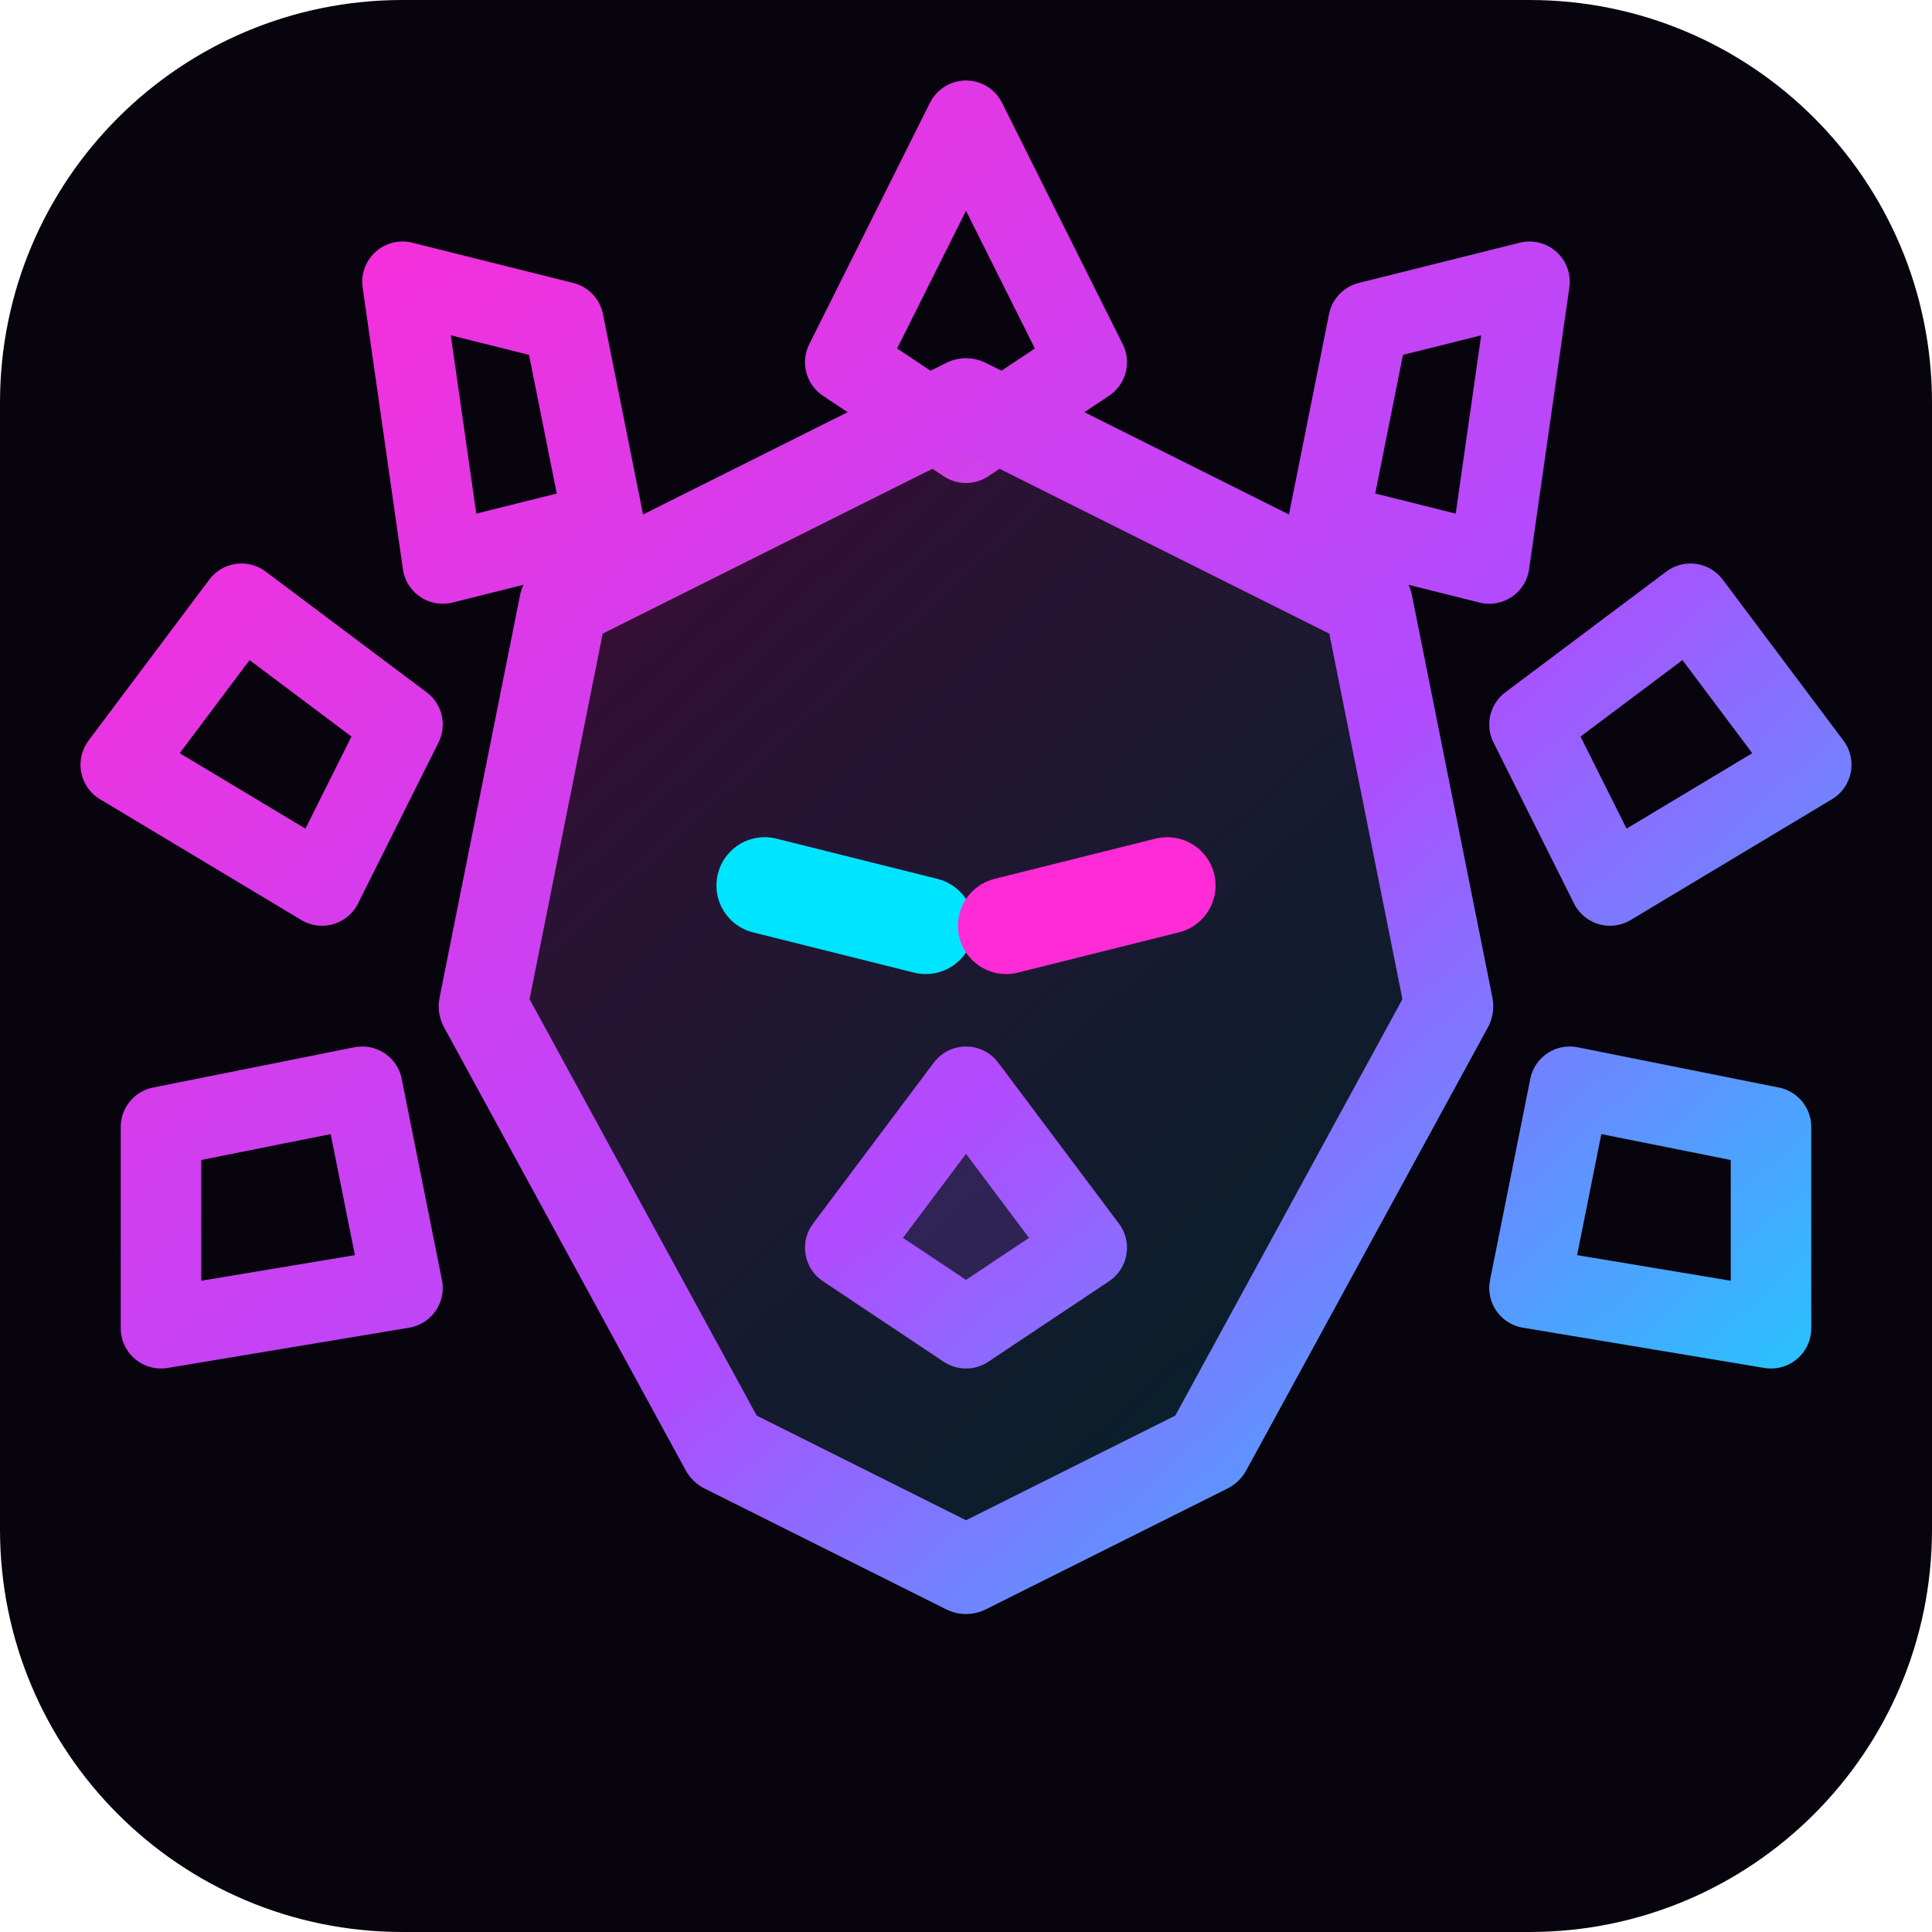
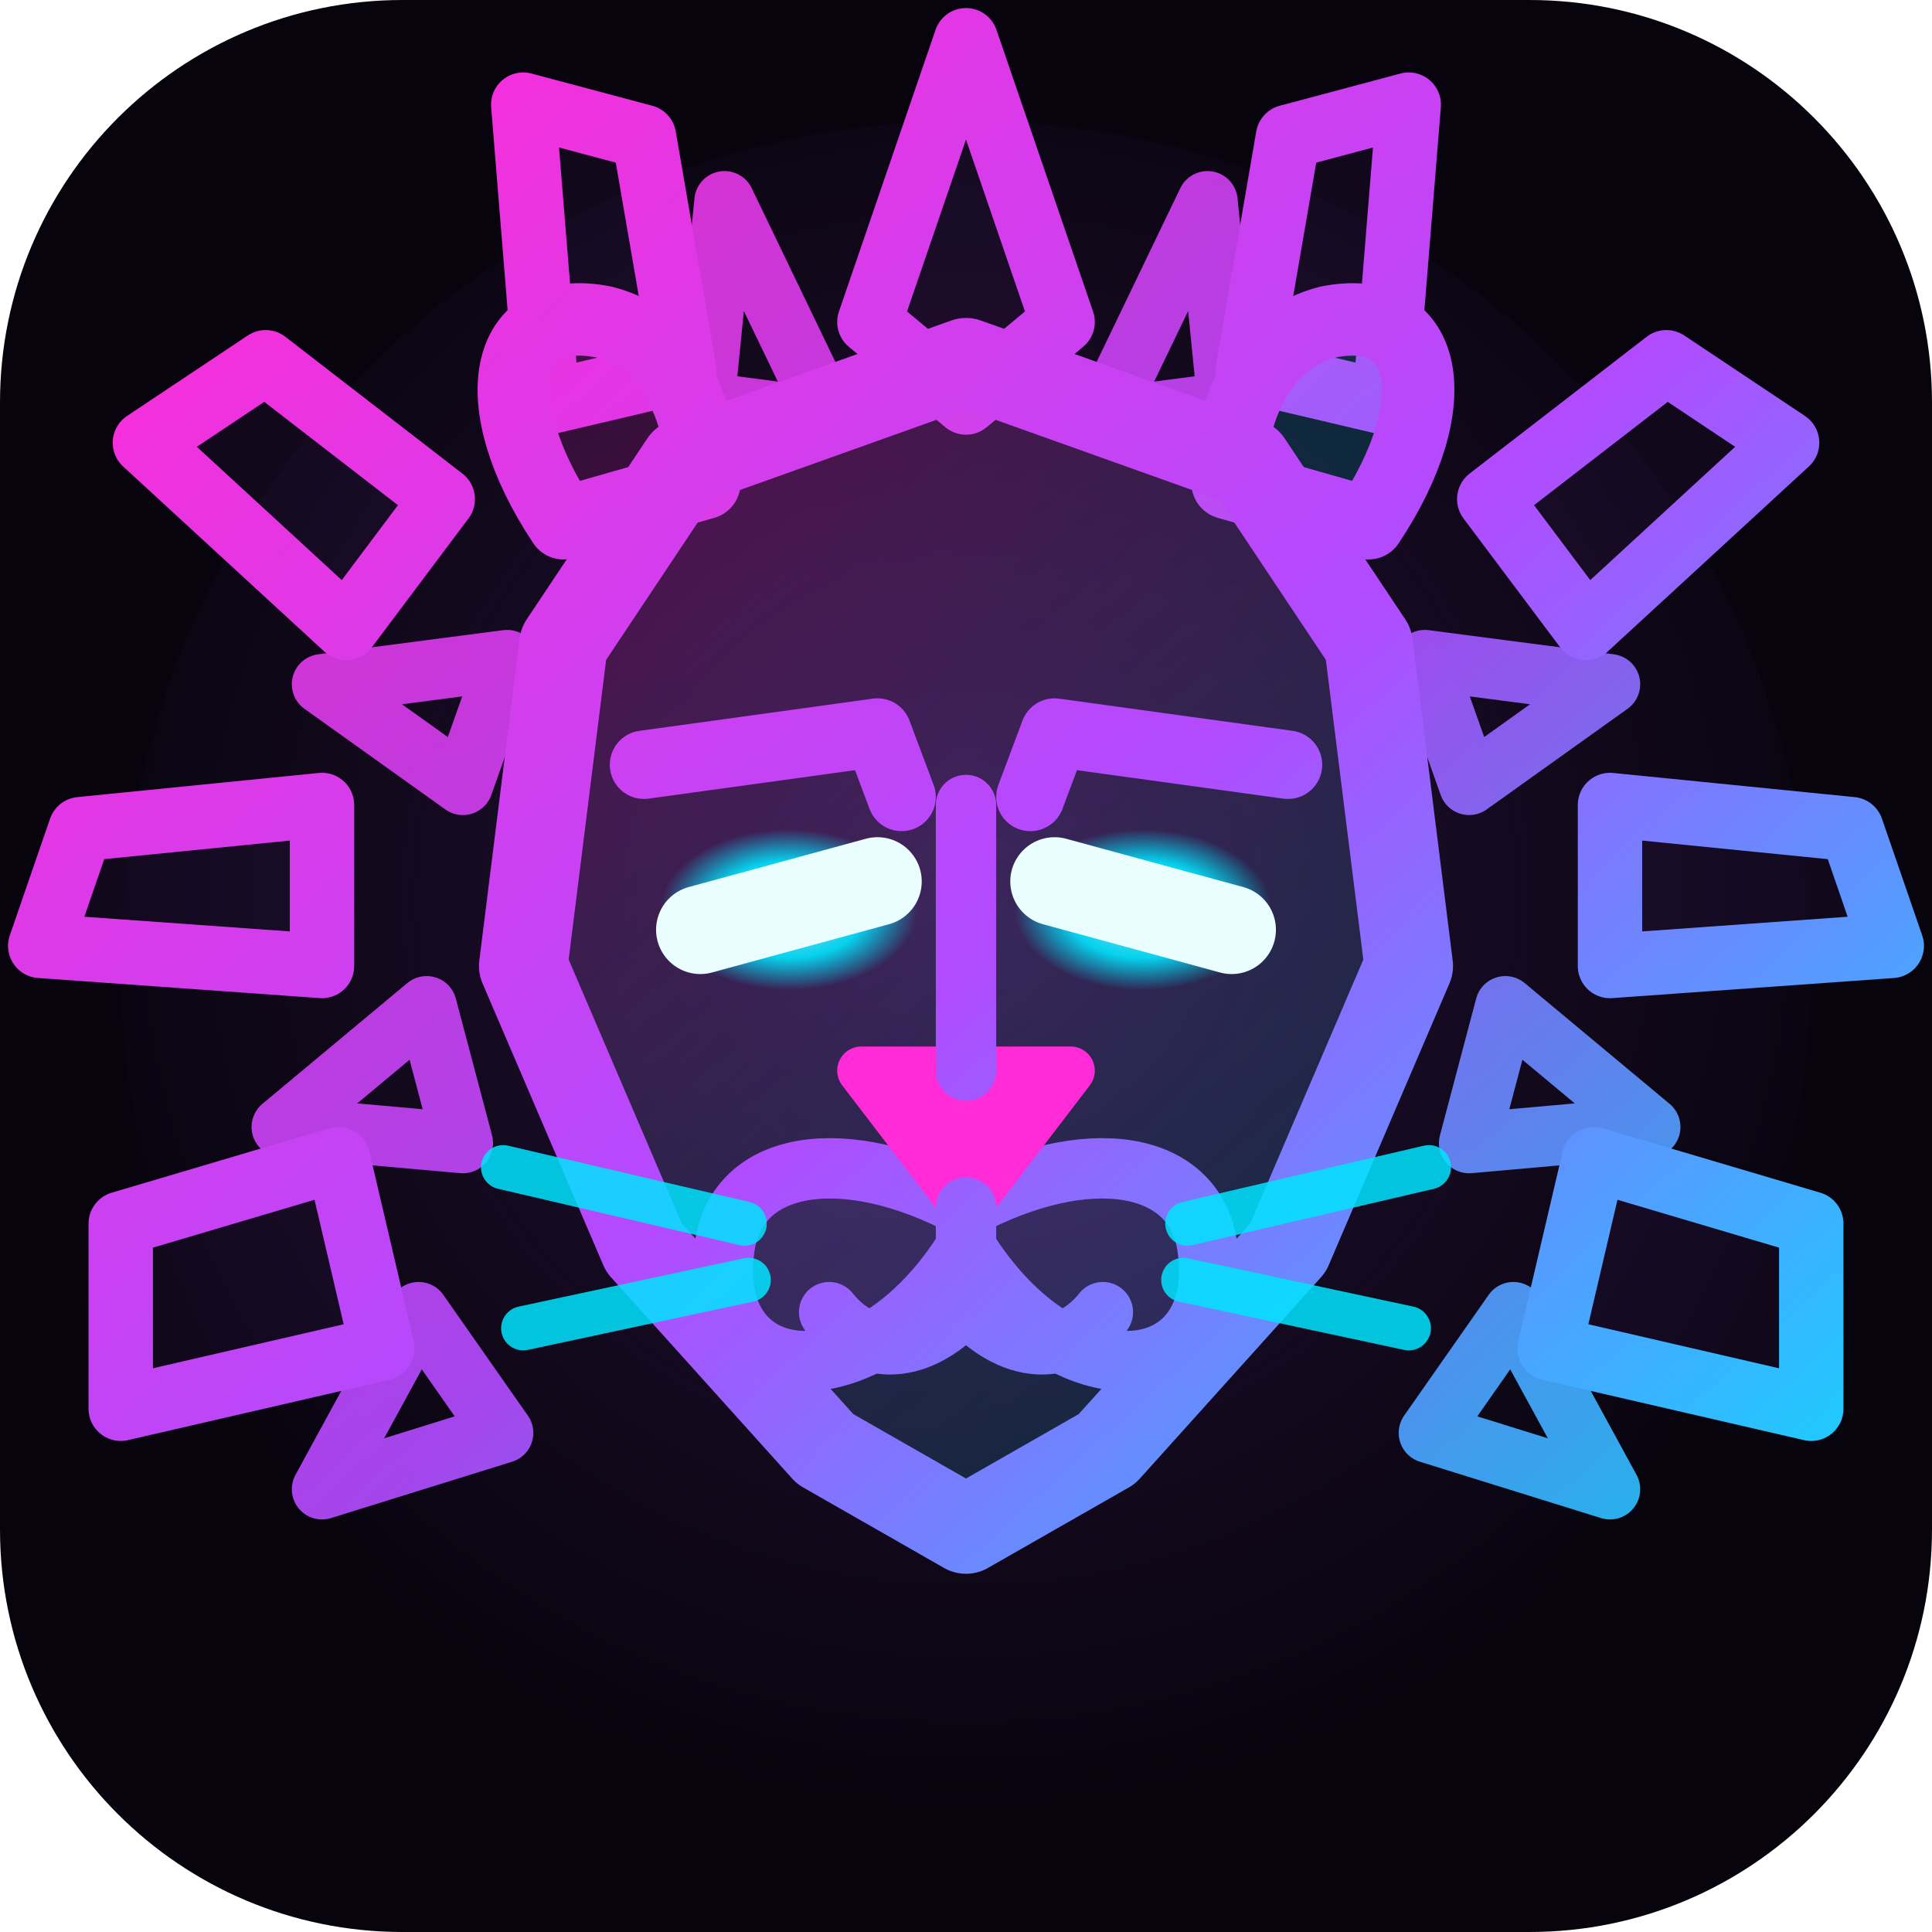
<svg xmlns="http://www.w3.org/2000/svg" width="48" height="48" viewBox="0 0 48 48" fill="none">
  <defs>
-     <linearGradient id="s" x1="6" y1="4" x2="42" y2="44" gradientUnits="userSpaceOnUse">
+     <linearGradient id="s" x1="5" y1="3" x2="43" y2="45" gradientUnits="userSpaceOnUse">
      <stop offset="0%" stop-color="#ff2bd6" />
-       <stop offset="55%" stop-color="#b14bff" />
+       <stop offset="50%" stop-color="#b14bff" />
      <stop offset="100%" stop-color="#00e5ff" />
    </linearGradient>
-     <linearGradient id="f" x1="14" y1="14" x2="34" y2="36" gradientUnits="userSpaceOnUse">
-       <stop offset="0%" stop-color="rgba(255,43,214,0.20)" />
-       <stop offset="100%" stop-color="rgba(0,229,255,0.12)" />
+     <linearGradient id="f" x1="14" y1="13" x2="34" y2="38" gradientUnits="userSpaceOnUse">
+       <stop offset="0%" stop-color="rgba(255,43,214,0.24)" />
+       <stop offset="100%" stop-color="rgba(0,229,255,0.14)" />
    </linearGradient>
+     <radialGradient id="m" cx="50%" cy="46%" r="55%">
+       <stop offset="0%" stop-color="rgba(177,75,255,0.18)" />
+       <stop offset="100%" stop-color="rgba(177,75,255,0)" />
+     </radialGradient>
+     <radialGradient id="e" cx="50%" cy="50%" r="50%">
+       <stop offset="0%" stop-color="#aef9ff" />
+       <stop offset="60%" stop-color="#00e5ff" />
+       <stop offset="100%" stop-color="rgba(0,229,255,0)" />
+     </radialGradient>
  </defs>
  <rect width="48" height="48" rx="10" fill="#07040d" />
-   <g stroke="url(#s)" stroke-width="2" stroke-linejoin="round" stroke-linecap="round">
-     <path d="M24 3 27 9 24 11 21 9 Z" />
-     <path d="M38 7 37 14 33 13 34 8 Z" />
-     <path d="M45 19 40 22 38 18 42 15 Z" />
-     <path d="M44 33 38 32 39 27 44 28 Z" />
-     <path d="M10 7 11 14 15 13 14 8 Z" />
-     <path d="M3 19 8 22 10 18 6 15 Z" />
-     <path d="M4 33 10 32 9 27 4 28 Z" />
+   <circle cx="24" cy="24" r="21" fill="url(#m)" />
+   <g stroke="url(#s)" stroke-width="1.6" stroke-linejoin="round" stroke-linecap="round" fill="rgba(177,75,255,0.06)">
+     <path d="M24 1 26.4 8 24 10 21.6 8 Z" />
+     <path d="M35 2.6 34.4 10 31 9.2 32 3.4 Z" />
+     <path d="M13 2.6 13.6 10 17 9.2 16 3.4 Z" />
+     <path d="M44.4 11 39.4 15.6 37 12.4 41.4 9 Z" />
+     <path d="M3.6 11 8.6 15.6 11 12.4 6.6 9 Z" />
+     <path d="M47 23.5 40 24 40 20 46 20.6 Z" />
+     <path d="M1 23.5 8 24 8 20 2 20.6 Z" />
+     <path d="M45 35 38.5 33.5 39.6 28.8 45 30.4 Z" />
+     <path d="M3 35 9.5 33.5 8.4 28.8 3 30.4 Z" />
  </g>
-   <path d="M24 10 L34 15 L36 25 L30 36 L24 39 L18 36 L12 25 L14 15 Z" fill="url(#f)" stroke="url(#s)" stroke-width="2.2" stroke-linejoin="round" />
-   <path d="M19 22 L23 23" stroke="#00e5ff" stroke-width="2.4" stroke-linecap="round" />
-   <path d="M25 23 L29 22" stroke="#ff2bd6" stroke-width="2.4" stroke-linecap="round" />
-   <path d="M24 27 L21 31 L24 33 L27 31 Z" stroke="url(#s)" stroke-width="2" stroke-linejoin="round" fill="rgba(177,75,255,0.18)" />
+   <g stroke="url(#s)" stroke-width="1.5" stroke-linejoin="round" stroke-linecap="round" opacity="0.92">
+     <path d="M30 5 30.5 10 27.4 10.4 Z" />
+     <path d="M18 5 17.5 10 20.6 10.4 Z" />
+     <path d="M40 17 36.5 19.5 35.4 16.4 Z" />
+     <path d="M8 17 11.5 19.5 12.6 16.4 Z" />
+     <path d="M41 28 36.5 28.4 37.4 25 Z" />
+     <path d="M7 28 11.5 28.4 10.6 25 Z" />
+     <path d="M40 37 35.5 35.6 37.6 32.6 Z" />
+     <path d="M8 37 12.5 35.6 10.4 32.6 Z" />
+   </g>
+   <path d="M14 13 C12 10 12.5 7.5 15 8 C16.6 8.4 17.4 10 17.5 12 Z" fill="rgba(255,43,214,0.16)" stroke="url(#s)" stroke-width="1.8" stroke-linejoin="round" />
+   <path d="M34 13 C36 10 35.5 7.5 33 8 C31.4 8.4 30.6 10 30.5 12 Z" fill="rgba(0,229,255,0.14)" stroke="url(#s)" stroke-width="1.8" stroke-linejoin="round" />
+   <path d="M24 9 L31 11.5 L34 16 L35 24 L32 31 L27.5 36 L24 38 L20.5 36 L16 31 L13 24 L14 16 L17 11.5 Z" fill="url(#f)" stroke="url(#s)" stroke-width="2.2" stroke-linejoin="round" />
+   <path d="M16 19 L21.8 18.2 22.4 19.8" stroke="url(#s)" stroke-width="1.7" stroke-linecap="round" stroke-linejoin="round" fill="none" />
+   <path d="M32 19 L26.2 18.2 25.6 19.8" stroke="url(#s)" stroke-width="1.7" stroke-linecap="round" stroke-linejoin="round" fill="none" />
+   <ellipse cx="19.6" cy="22.6" rx="3.2" ry="2" fill="url(#e)" opacity="0.9" />
+   <ellipse cx="28.4" cy="22.6" rx="3.2" ry="2" fill="url(#e)" opacity="0.9" />
+   <path d="M17.4 23.1 L21.8 21.9" stroke="#eafdff" stroke-width="2.2" stroke-linecap="round" />
+   <path d="M26.2 21.9 L30.6 23.1" stroke="#eafdff" stroke-width="2.2" stroke-linecap="round" />
+   <path d="M24 31 C21.5 35 17.5 34.5 18 31 C18.3 28.8 21 28.4 24 30 C27 28.4 29.7 28.8 30 31 C30.5 34.5 26.5 35 24 31 Z" fill="rgba(177,75,255,0.12)" stroke="url(#s)" stroke-width="1.5" stroke-linejoin="round" />
+   <path d="M21.4 26.6 L26.6 26.6 L24 30 Z" fill="#ff2bd6" stroke="#ff2bd6" stroke-width="1.2" stroke-linejoin="round" />
+   <path d="M24 20 L24 26.6" stroke="url(#s)" stroke-width="1.5" stroke-linecap="round" />
+   <path d="M24 30 L24 32.4 M24 32.4 C22.7 33.8 21.4 33.6 20.6 32.6 M24 32.4 C25.3 33.8 26.6 33.6 27.4 32.6" stroke="url(#s)" stroke-width="1.5" stroke-linecap="round" stroke-linejoin="round" fill="none" />
+   <g stroke="#00e5ff" stroke-width="1.1" stroke-linecap="round" opacity="0.85">
+     <path d="M18.5 30.4 L12.5 29" />
+     <path d="M18.6 31.8 L13 33" />
+     <path d="M29.5 30.4 L35.5 29" />
+     <path d="M29.4 31.8 L35 33" />
+   </g>
</svg>
